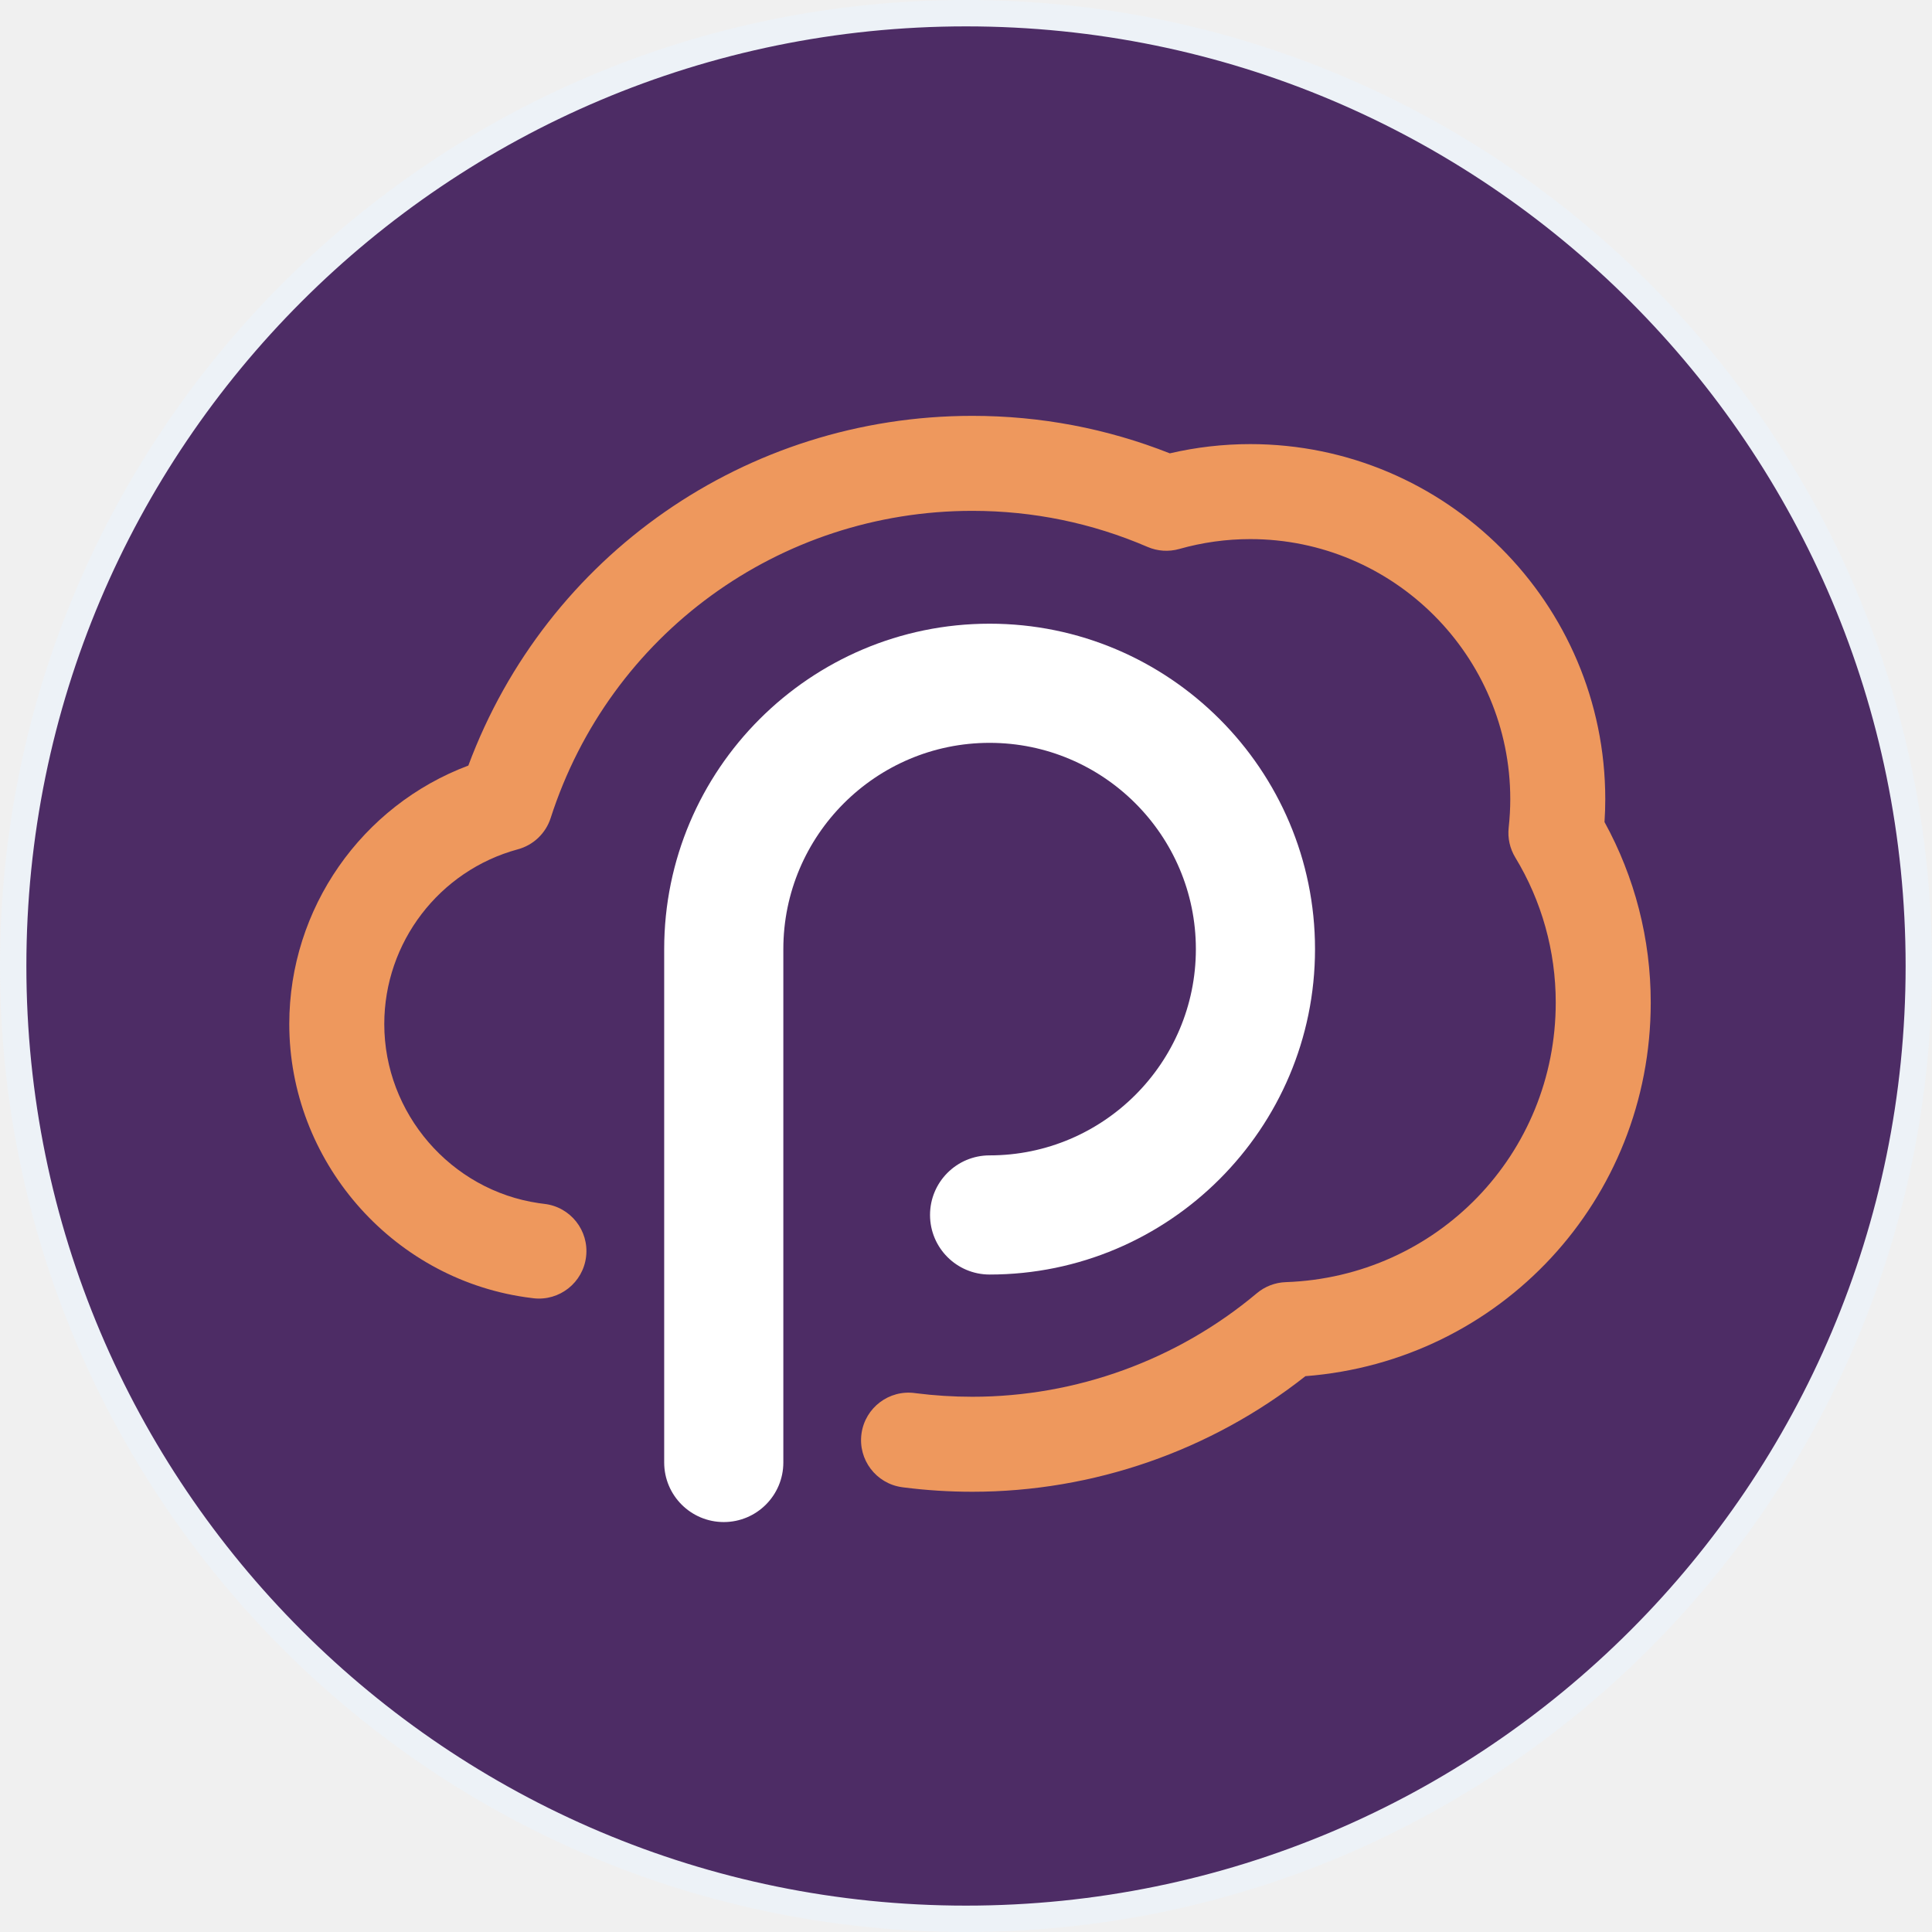
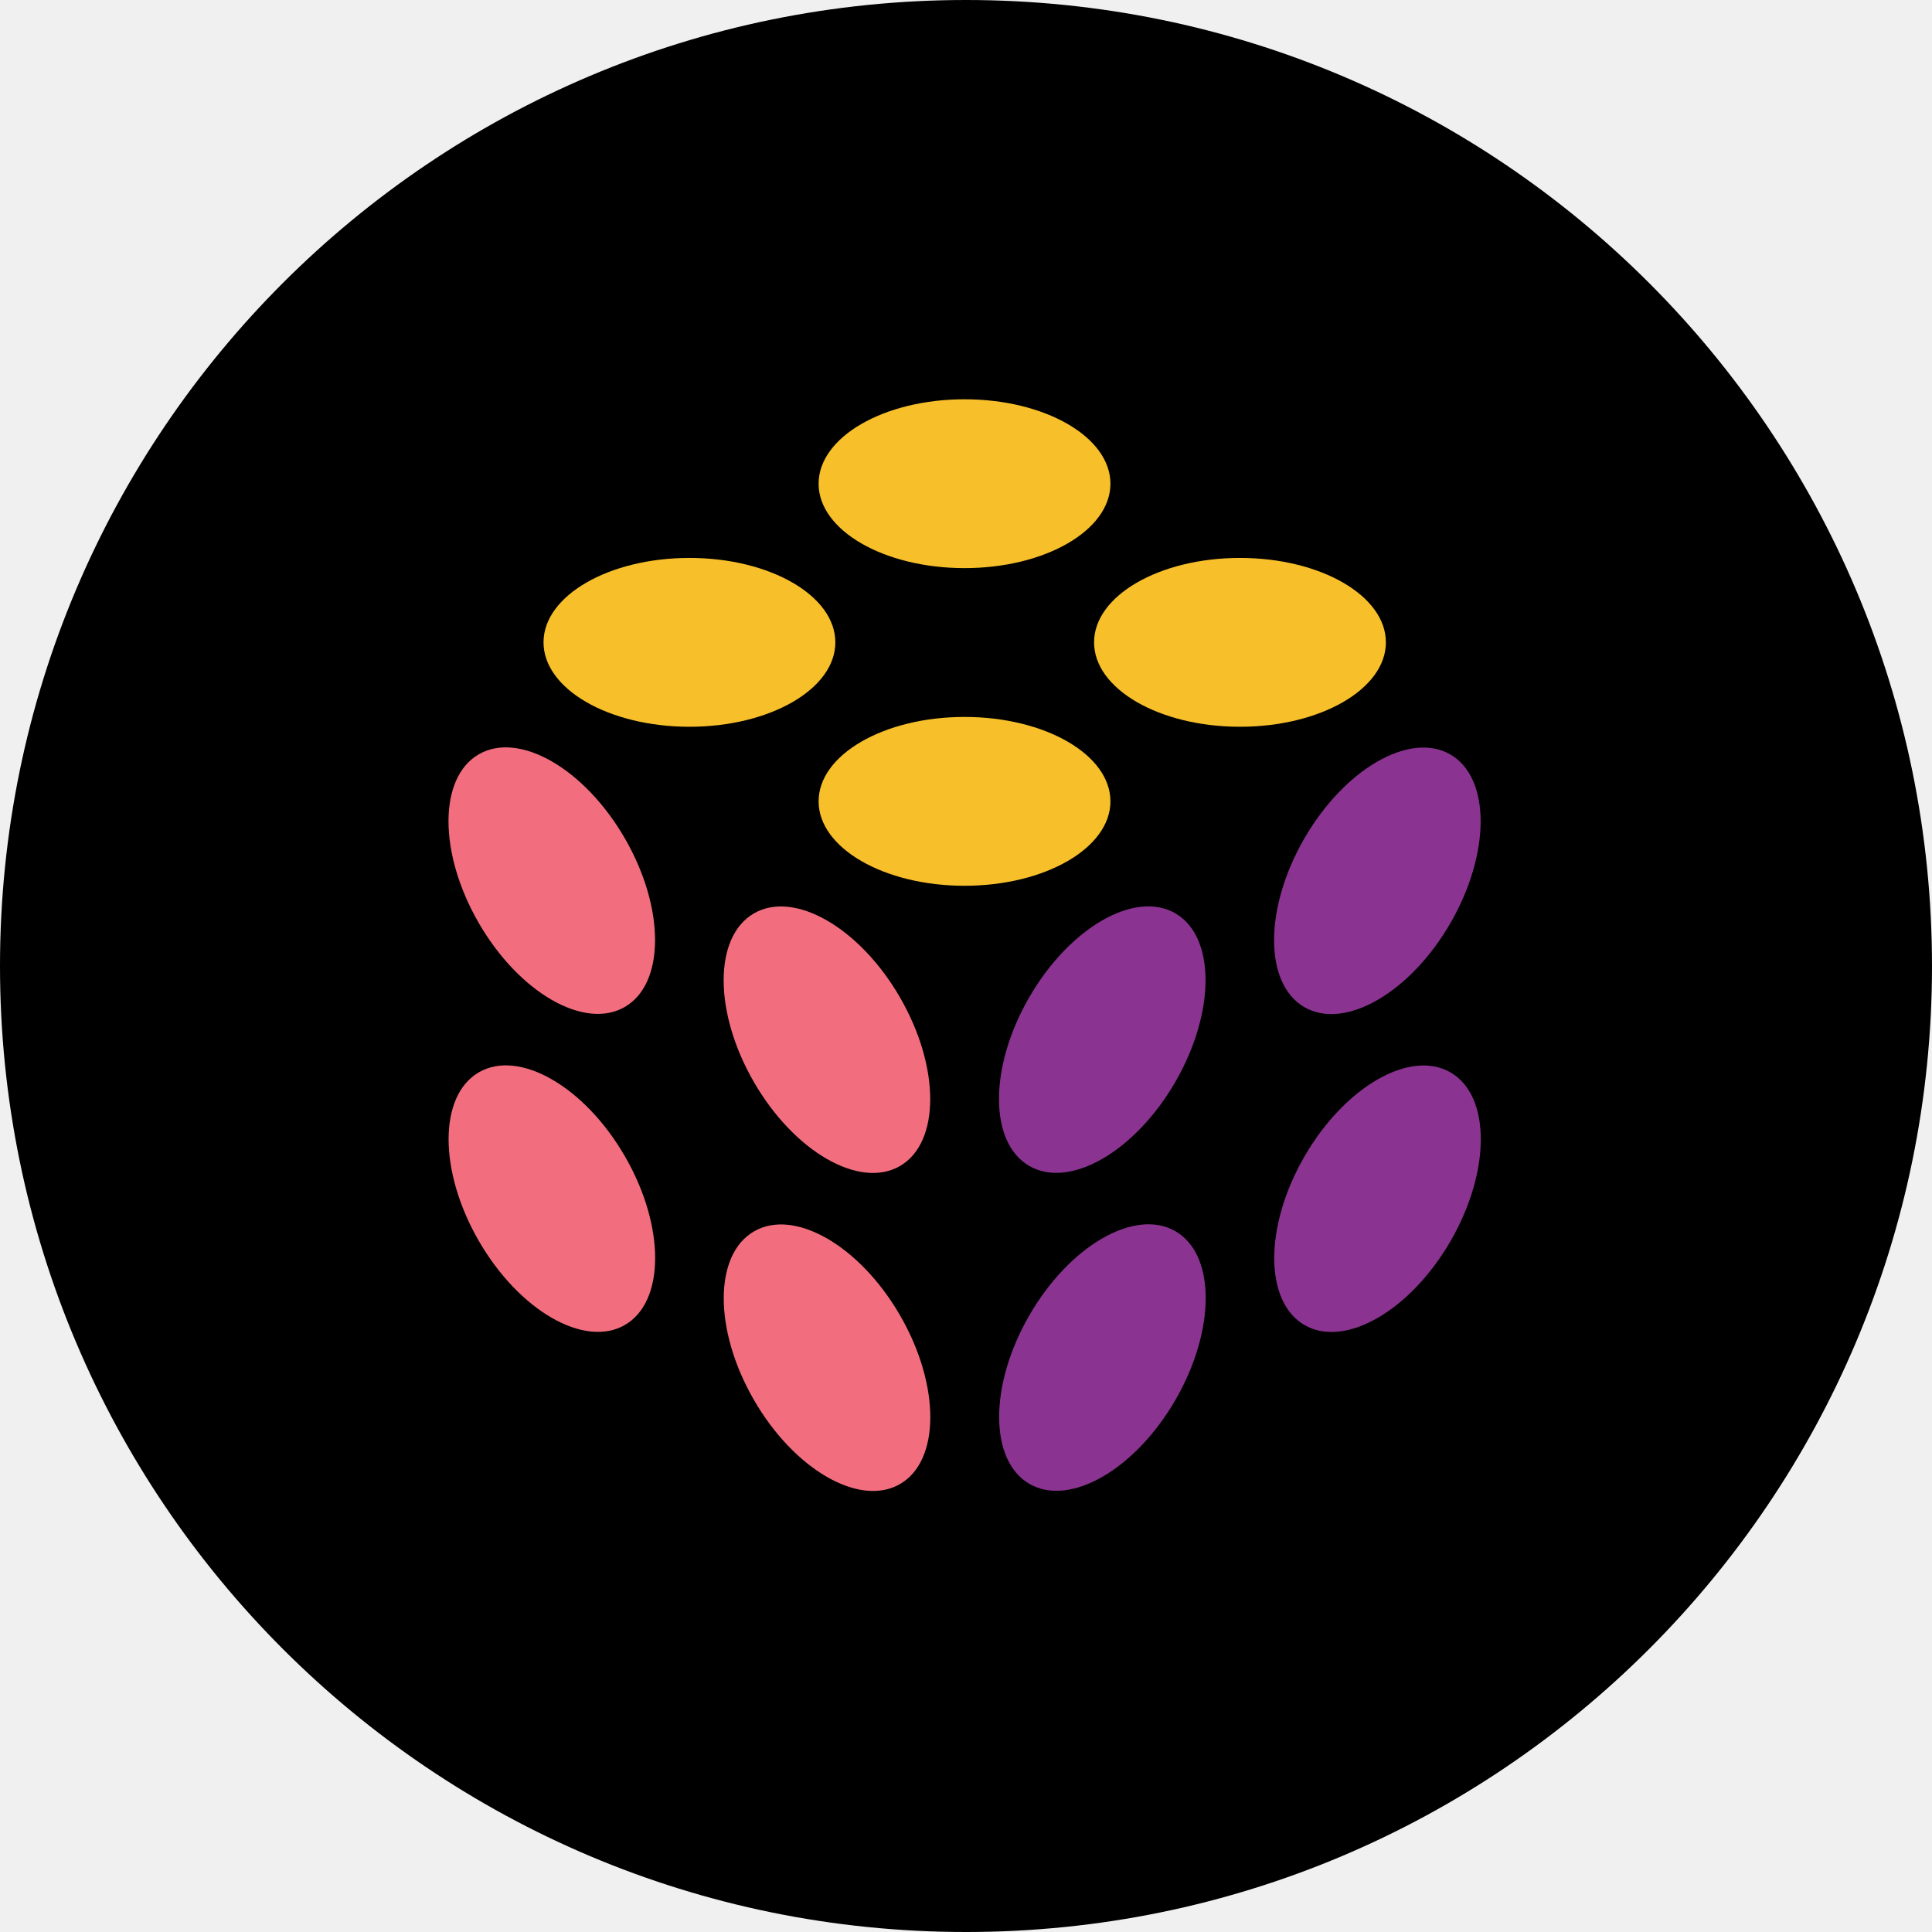
- <svg xmlns="http://www.w3.org/2000/svg" width="293" height="293" viewBox="0 0 293 293" fill="none">
-   <circle cx="146.5" cy="146.5" r="144.5" fill="#4D2C65" stroke="#EDF2F7" stroke-width="4" />
-   <path d="M147.461 226.235C143.976 226.235 140.47 226.013 137.039 225.575L136.793 225.542C132.852 224.992 130.103 221.352 130.653 217.412C131.203 213.476 134.843 210.729 138.77 211.272C138.806 211.276 138.93 211.292 138.948 211.295C141.693 211.645 144.584 211.828 147.461 211.828C163.219 211.828 178.542 206.252 190.608 196.127C191.84 195.093 193.381 194.501 194.989 194.445C217.951 193.649 235.938 175.021 235.938 152.037C235.938 144.257 233.818 136.652 229.804 130.043C228.982 128.688 228.629 127.1 228.8 125.524C228.96 124.053 229.042 122.599 229.042 121.2C229.042 99.451 211.349 81.758 189.601 81.758C185.977 81.758 182.356 82.262 178.84 83.257C177.248 83.706 175.546 83.597 174.027 82.941C165.613 79.314 156.675 77.474 147.461 77.474C118.176 77.474 92.478 96.194 83.512 124.057C82.765 126.38 80.894 128.165 78.539 128.803C66.609 132.034 58.278 142.932 58.278 155.301C58.278 168.836 68.356 180.514 81.721 182.467C82.004 182.508 82.283 182.545 82.564 182.578C86.516 183.037 89.347 186.613 88.886 190.565C88.427 194.516 84.852 197.352 80.899 196.888C80.477 196.839 80.055 196.784 79.636 196.721C59.247 193.744 43.871 175.936 43.871 155.301C43.871 137.764 54.858 122.169 71.026 116.104C82.894 84.228 113.152 63.067 147.461 63.067C157.806 63.067 167.869 64.978 177.411 68.753C181.416 67.822 185.505 67.351 189.601 67.351C219.293 67.351 243.449 91.507 243.449 121.2C243.449 122.338 243.41 123.497 243.334 124.667C247.928 133.022 250.345 142.433 250.345 152.037C250.345 181.991 227.538 206.42 197.974 208.705C183.626 220.027 165.784 226.235 147.461 226.235Z" fill="#EE985D" />
-   <path d="M150.08 94.587C122.867 94.587 100.728 116.726 100.728 143.939V221.794C100.728 226.783 104.774 230.829 109.763 230.829C114.753 230.829 118.798 226.783 118.798 221.794V143.939C118.798 126.69 132.831 112.658 150.08 112.658C167.329 112.658 181.361 126.69 181.361 143.939C181.361 161.188 167.329 175.22 150.08 175.22C145.09 175.22 141.045 179.266 141.045 184.255C141.045 189.245 145.09 193.291 150.08 193.291C177.293 193.291 199.431 171.152 199.431 143.939C199.431 116.726 177.293 94.587 150.08 94.587Z" fill="white" />
+ <svg xmlns="http://www.w3.org/2000/svg" width="300" height="300" viewBox="0 0 300 300" fill="none">
+   <circle cx="150" cy="150" r="150" fill="black" />
+   <path d="M97.024 205.745C103.293 202.125 103.304 190.406 97.047 179.569C90.79 168.733 80.636 162.882 74.367 166.502C68.097 170.122 68.087 181.841 74.343 192.678C80.6 203.514 90.754 209.364 97.024 205.745Z" fill="#F26E7E" />
+   <path d="M225.253 192.693C231.509 181.857 231.499 170.138 225.229 166.518C218.96 162.898 208.806 168.748 202.549 179.585C196.292 190.421 196.303 202.14 202.572 205.76C208.842 209.38 218.996 203.53 225.253 192.693Z" fill="#8A3391" />
+   <path d="M139.748 230.446C146.018 226.826 146.028 215.107 139.772 204.27C133.515 193.434 123.361 187.584 117.091 191.203C110.822 194.823 110.811 206.542 117.068 217.379C123.325 228.215 133.479 234.066 139.748 230.446Z" fill="#F26E7E" />
+   <path d="M182.536 217.354C188.793 206.517 188.783 194.798 182.513 191.178C176.244 187.559 166.089 193.409 159.833 204.245C153.576 215.082 153.586 226.801 159.856 230.421C166.125 234.041 176.28 228.19 182.536 217.354Z" fill="#8A3391" />
+   <path d="M149.771 88.217C162.284 88.217 172.428 82.348 172.428 75.109C172.428 67.869 162.284 62 149.771 62C137.257 62 127.113 67.869 127.113 75.109C127.113 82.348 137.257 88.217 149.771 88.217Z" fill="#F7BF2A" />
+   <path d="M97.009 156.365C103.279 152.746 103.289 141.027 97.032 130.19C90.776 119.354 80.621 113.503 74.352 117.123C68.082 120.743 68.072 132.462 74.329 143.298C80.585 154.135 90.74 159.985 97.009 156.365Z" fill="#F26E7E" />
+   <path d="M107.055 112.852C119.569 112.852 129.713 106.983 129.713 99.744C129.713 92.504 119.569 86.635 107.055 86.635C94.542 86.635 84.398 92.504 84.398 99.744C84.398 106.983 94.542 112.852 107.055 112.852Z" fill="#F7BF2A" />
+   <path d="M225.228 143.326C231.484 132.489 231.474 120.77 225.205 117.15C218.935 113.531 208.781 119.381 202.524 130.217C196.267 141.054 196.278 152.773 202.547 156.393C208.817 160.013 218.971 154.162 225.228 143.326Z" fill="#8A3391" />
+   <path d="M192.543 112.852C205.056 112.852 215.2 106.983 215.2 99.744C215.2 92.504 205.056 86.635 192.543 86.635C180.03 86.635 169.886 92.504 169.886 99.744C169.886 106.983 180.03 112.852 192.543 112.852Z" fill="#F7BF2A" />
+   <path d="M139.735 181.067C146.004 177.447 146.015 165.728 139.758 154.892C133.501 144.055 123.347 138.205 117.078 141.825C110.808 145.444 110.798 157.164 117.054 168C123.311 178.837 133.465 184.687 139.735 181.067Z" fill="#F26E7E" />
+   <path d="M182.512 167.986C188.769 157.15 188.758 145.43 182.489 141.811C176.219 138.191 166.065 144.041 159.808 154.878C153.551 165.714 153.562 177.433 159.831 181.053C166.101 184.673 176.255 178.823 182.512 167.986Z" fill="#8A3391" />
+   <path d="M149.771 137.543C162.284 137.543 172.428 131.674 172.428 124.434C172.428 117.195 162.284 111.326 149.771 111.326C137.257 111.326 127.113 117.195 127.113 124.434C127.113 131.674 137.257 137.543 149.771 137.543Z" fill="#F7BF2A" />
</svg>
